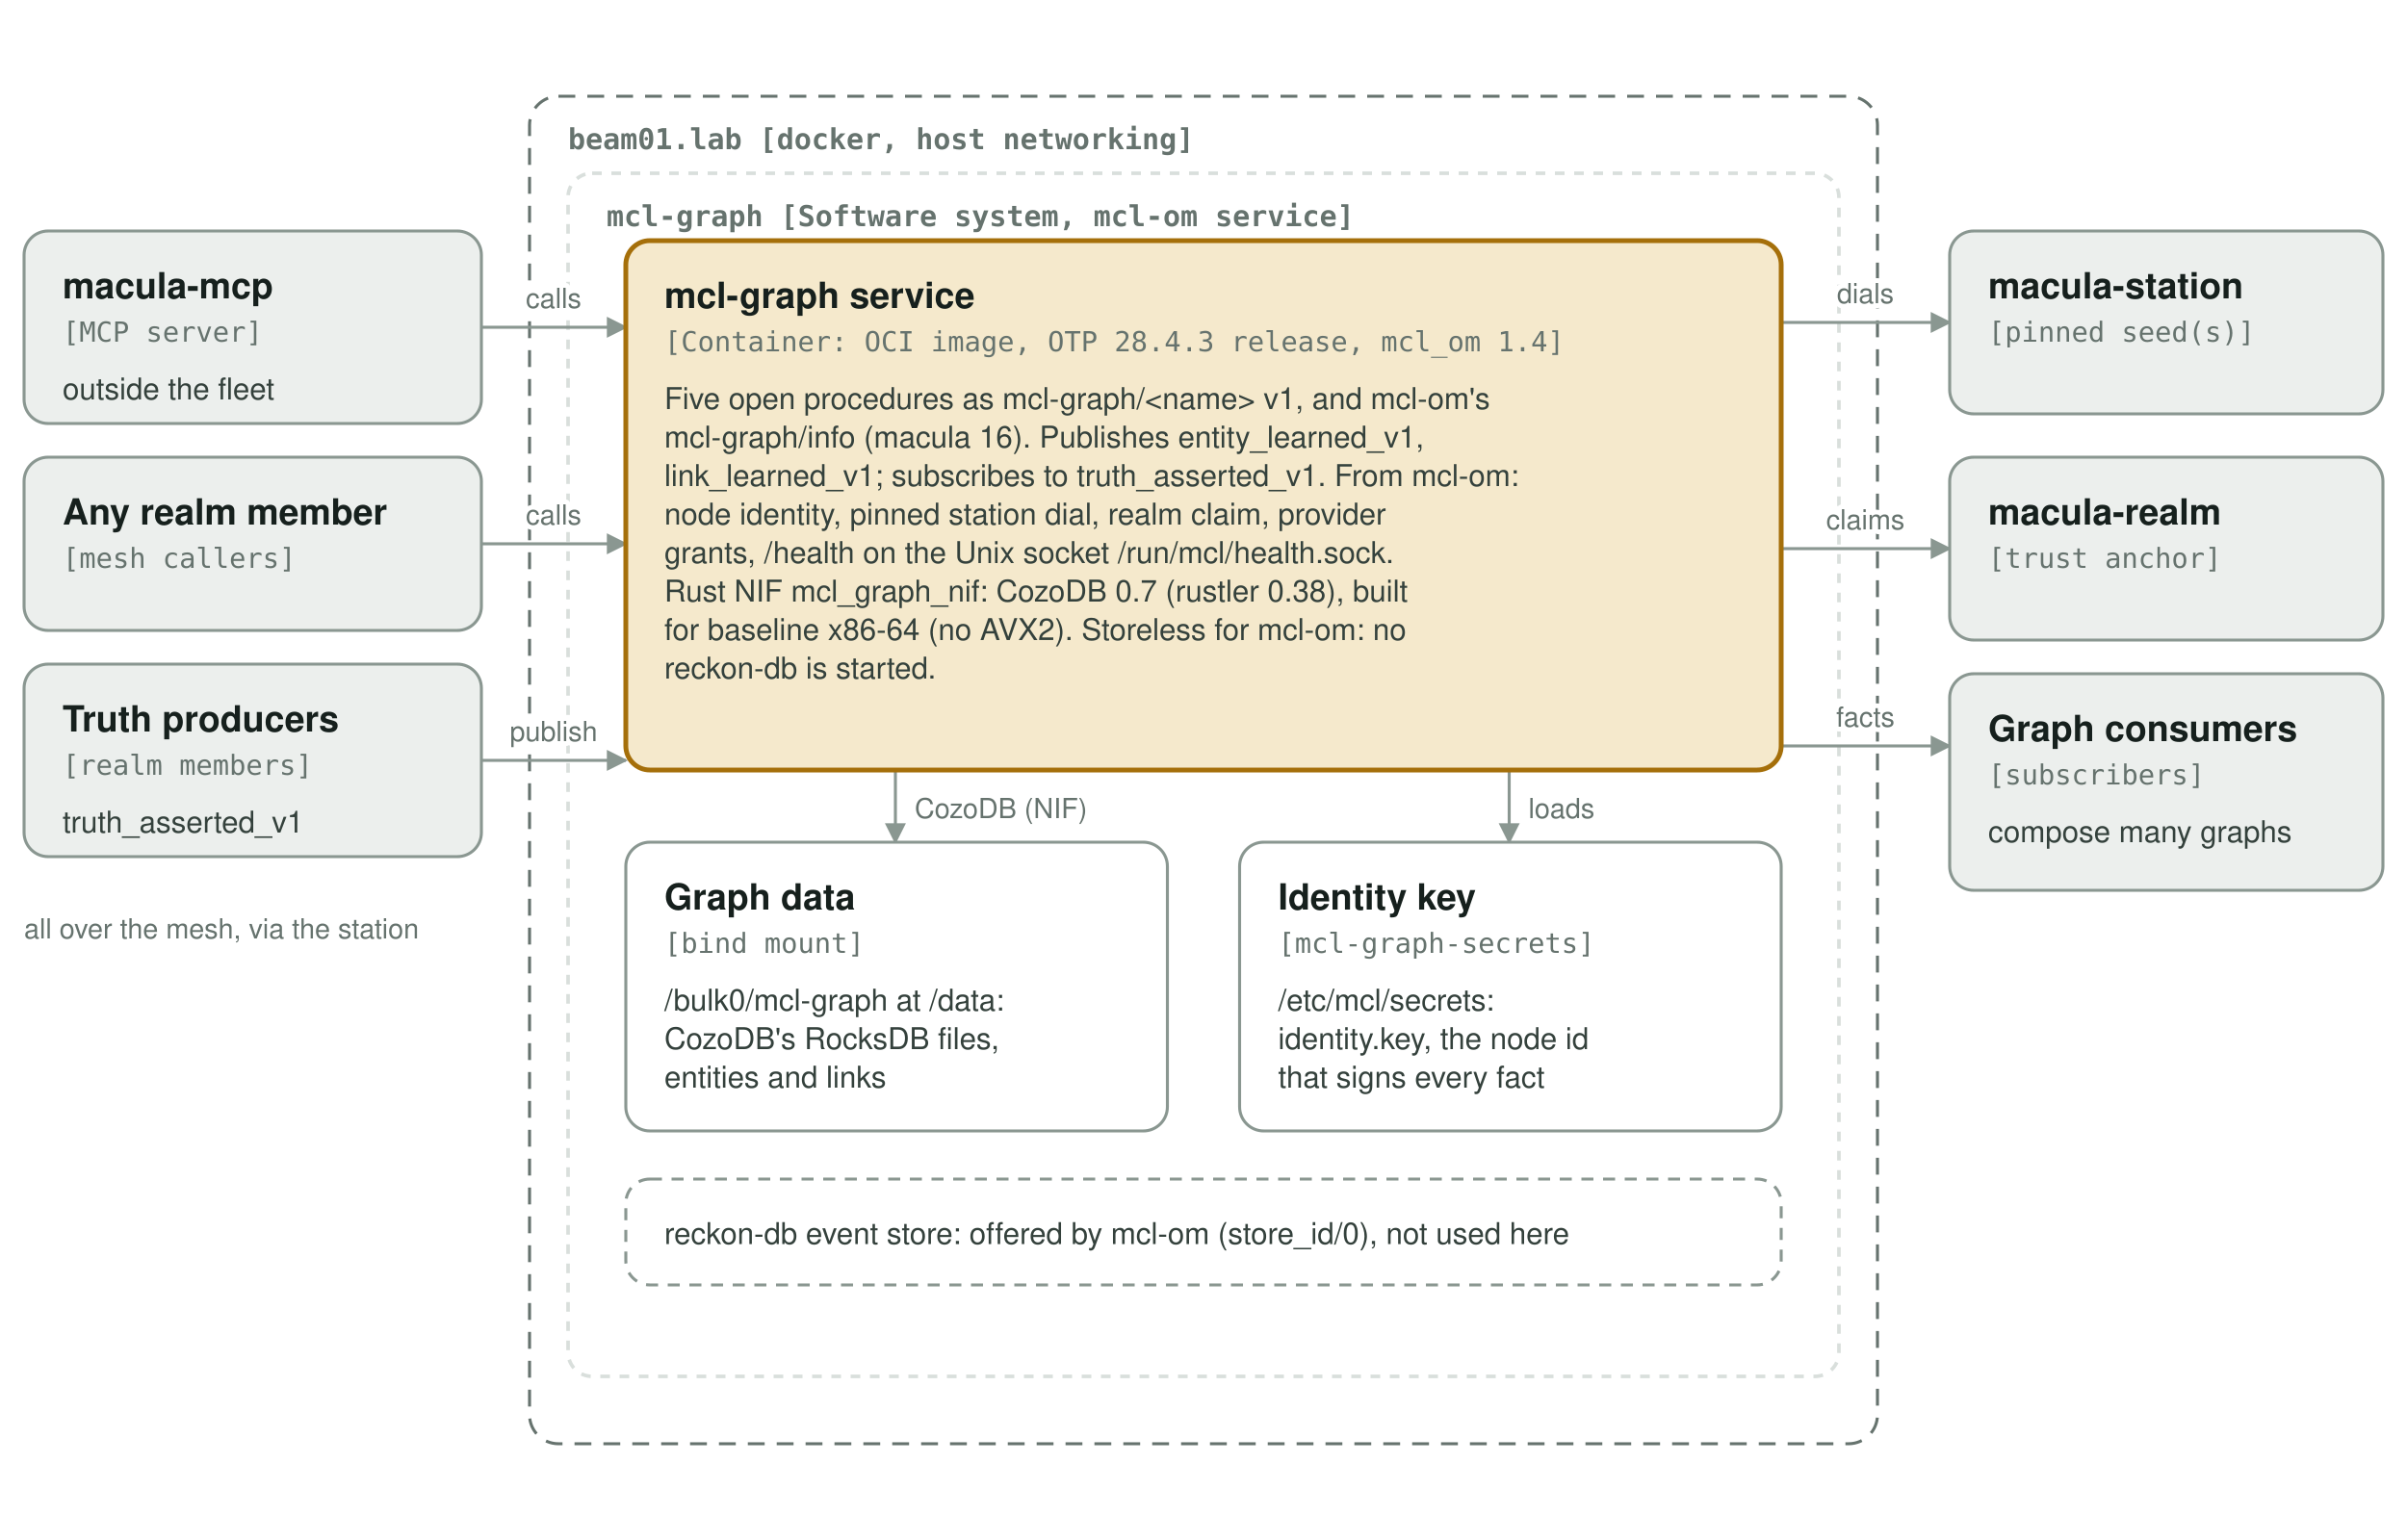
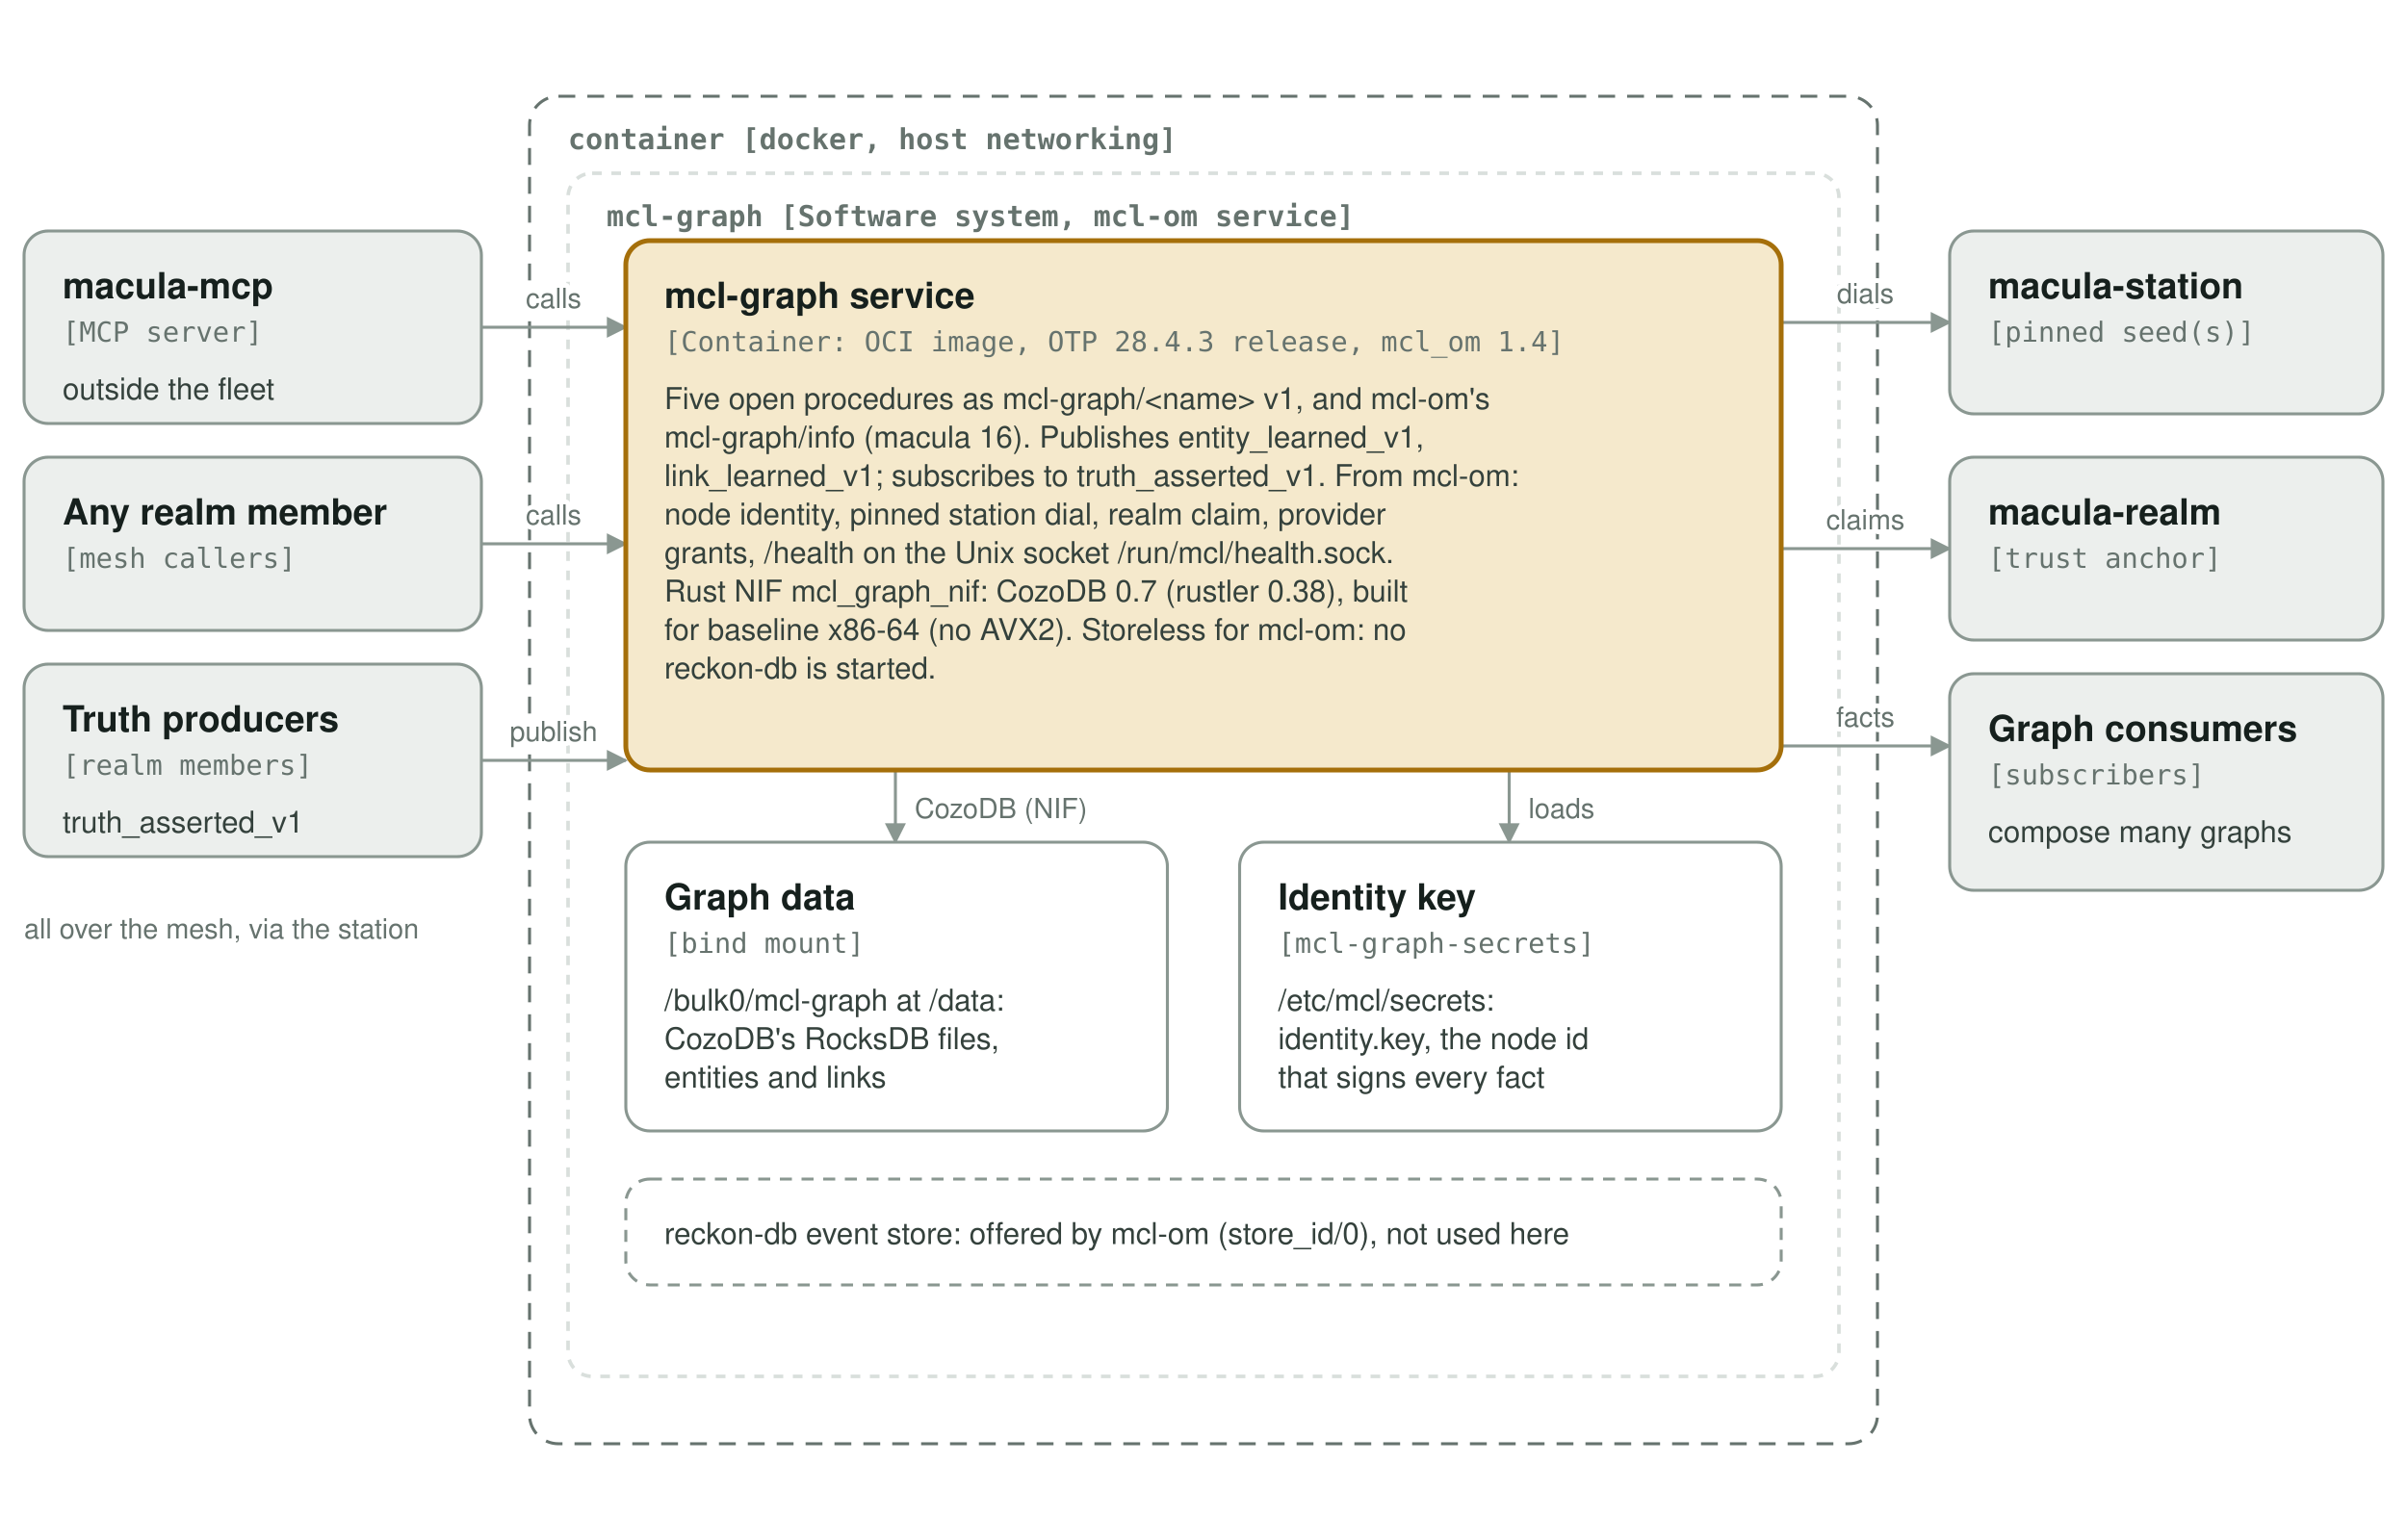
<svg xmlns="http://www.w3.org/2000/svg" viewBox="0 0 1000 640" role="img" aria-label="mcl-graph containers">
  <style>
.t-name { font-family: "Atkinson Hyperlegible", "Segoe UI", system-ui, -apple-system, Helvetica, Arial, sans-serif; font-size: 15px; font-weight: 700; }
.t-desc { font-family: "Atkinson Hyperlegible", "Segoe UI", system-ui, -apple-system, Helvetica, Arial, sans-serif; font-size: 12.5px; }
.t-rel { font-family: "Atkinson Hyperlegible", "Segoe UI", system-ui, -apple-system, Helvetica, Arial, sans-serif; font-size: 11.5px; paint-order: stroke; stroke-width: 4px; stroke-linejoin: round; }
.t-code { font-family: "JetBrains Mono", ui-monospace, Menlo, Consolas, monospace; font-size: 13px; font-weight: 600; }
.t-small { font-size: 12px; }
.t-type { font-family: "JetBrains Mono", ui-monospace, Menlo, Consolas, monospace; font-size: 11.5px; }
.t-bound { font-family: "JetBrains Mono", ui-monospace, Menlo, Consolas, monospace; font-size: 12px; font-weight: 600; }
.edge { fill: none; stroke-width: 1.25; }
.edge-later { fill: none; stroke-width: 1.25; stroke-dasharray: 5 4; }
.bg { fill: #FFFFFF; }
.b-sys { fill: #F5E9CC; stroke: #A56F0A; stroke-width: 2; }
.b-ext { fill: #ECEFED; stroke: #8A9791; stroke-width: 1.25; }
.b-per { fill: #E3EBF2; stroke: #3B5B7A; stroke-width: 1.25; }
.b-cmp { fill: #FFFFFF; stroke: #8A9791; stroke-width: 1.25; }
.b-later { fill: none; stroke: #8A9791; stroke-width: 1.25; stroke-dasharray: 5 4; }
.bound { fill: none; stroke: #66736E; stroke-width: 1.25; stroke-dasharray: 7 5; }
.bound-in { fill: none; stroke: #D9DFDC; stroke-width: 1.5; stroke-dasharray: 4 4; }
.head { fill: #3B5B7A; }
.t-name { fill: #16201D; }
.t-code { fill: #16201D; }
.t-type { fill: #66736E; }
.t-desc { fill: #34413C; }
.t-bound { fill: #66736E; }
.t-rel { fill: #66736E; stroke: #FFFFFF; }
.edge, .edge-later { stroke: #8A9791; }
.arrowhead { fill: #8A9791; }
@media (prefers-color-scheme: dark) {
.bg { fill: #171F1C; }
.b-sys { fill: #3A2E13; stroke: #E3AA3C; stroke-width: 2; }
.b-ext { fill: #1C2421; stroke: #7D8B85; stroke-width: 1.25; }
.b-per { fill: #1D2A36; stroke: #8EB4D8; stroke-width: 1.25; }
.b-cmp { fill: #171F1C; stroke: #7D8B85; stroke-width: 1.25; }
.b-later { fill: none; stroke: #7D8B85; stroke-width: 1.25; stroke-dasharray: 5 4; }
.bound { fill: none; stroke: #93A09A; stroke-width: 1.25; stroke-dasharray: 7 5; }
.bound-in { fill: none; stroke: #2A3431; stroke-width: 1.5; stroke-dasharray: 4 4; }
.head { fill: #8EB4D8; }
.t-name { fill: #E6ECE9; }
.t-code { fill: #E6ECE9; }
.t-type { fill: #93A09A; }
.t-desc { fill: #C3CDC8; }
.t-bound { fill: #93A09A; }
.t-rel { fill: #93A09A; stroke: #171F1C; }
.edge, .edge-later { stroke: #7D8B85; }
.arrowhead { fill: #7D8B85; }
}
</style>
  <defs>
    <marker id="a" viewBox="0 0 10 10" refX="9" refY="5" markerWidth="7" markerHeight="7" orient="auto-start-reverse">
      <path class="arrowhead" d="M0 0L10 5L0 10z" />
    </marker>
  </defs>
  <rect class="bg" x="0" y="0" width="1000" height="640" />
  <rect class="bound" x="220" y="40" width="560" height="560" rx="12" />
-   <text class="t-bound" x="236" y="62">beam01.lab [docker, host networking]</text>
+   <text class="t-bound" x="236" y="62">container [docker, host networking]</text>
  <rect class="bound-in" x="236" y="72" width="528" height="500" rx="10" />
  <text class="t-bound" x="252" y="94">mcl-graph [Software system, mcl-om service]</text>
  <path class="edge" d="M200 136H260" marker-end="url(#a)" />
  <path class="edge" d="M200 226H260" marker-end="url(#a)" />
  <path class="edge" d="M200 316H260" marker-end="url(#a)" />
  <path class="edge" d="M740 134H810" marker-end="url(#a)" />
  <path class="edge" d="M740 228H810" marker-end="url(#a)" />
  <path class="edge" d="M740 310H810" marker-end="url(#a)" />
  <path class="edge" d="M372 320V350" marker-end="url(#a)" />
  <path class="edge" d="M627 320V350" marker-end="url(#a)" />
  <rect class="b-sys" x="260" y="100" width="480" height="220" rx="10" />
  <text class="t-name" x="276" y="128">mcl-graph service</text>
  <text class="t-type" x="276" y="146">[Container: OCI image, OTP 28.4.3 release, mcl_om 1.4]</text>
  <text class="t-desc" x="276" y="170">Five open procedures as mcl-graph/&lt;name&gt; v1, and mcl-om's</text>
  <text class="t-desc" x="276" y="186">mcl-graph/info (macula 16). Publishes entity_learned_v1,</text>
  <text class="t-desc" x="276" y="202">link_learned_v1; subscribes to truth_asserted_v1. From mcl-om:</text>
  <text class="t-desc" x="276" y="218">node identity, pinned station dial, realm claim, provider</text>
  <text class="t-desc" x="276" y="234">grants, /health on the Unix socket /run/mcl/health.sock.</text>
  <text class="t-desc" x="276" y="250">Rust NIF mcl_graph_nif: CozoDB 0.7 (rustler 0.38), built</text>
  <text class="t-desc" x="276" y="266">for baseline x86-64 (no AVX2). Storeless for mcl-om: no</text>
  <text class="t-desc" x="276" y="282">reckon-db is started.</text>
  <rect class="b-cmp" x="260" y="350" width="225" height="120" rx="10" />
  <text class="t-name" x="276" y="378">Graph data</text>
  <text class="t-type" x="276" y="396">[bind mount]</text>
  <text class="t-desc" x="276" y="420">/bulk0/mcl-graph at /data:</text>
  <text class="t-desc" x="276" y="436">CozoDB's RocksDB files,</text>
  <text class="t-desc" x="276" y="452">entities and links</text>
  <rect class="b-cmp" x="515" y="350" width="225" height="120" rx="10" />
  <text class="t-name" x="531" y="378">Identity key</text>
  <text class="t-type" x="531" y="396">[mcl-graph-secrets]</text>
  <text class="t-desc" x="531" y="420">/etc/mcl/secrets:</text>
  <text class="t-desc" x="531" y="436">identity.key, the node id</text>
  <text class="t-desc" x="531" y="452">that signs every fact</text>
  <rect class="b-later" x="260" y="490" width="480" height="44" rx="10" />
  <text class="t-desc" x="276" y="517">reckon-db event store: offered by mcl-om (store_id/0), not used here</text>
  <rect class="b-ext" x="10" y="96" width="190" height="80" rx="10" />
  <text class="t-name" x="26" y="124">macula-mcp</text>
  <text class="t-type" x="26" y="142">[MCP server]</text>
  <text class="t-desc" x="26" y="166">outside the fleet</text>
  <rect class="b-ext" x="10" y="190" width="190" height="72" rx="10" />
  <text class="t-name" x="26" y="218">Any realm member</text>
  <text class="t-type" x="26" y="236">[mesh callers]</text>
  <rect class="b-ext" x="10" y="276" width="190" height="80" rx="10" />
  <text class="t-name" x="26" y="304">Truth producers</text>
  <text class="t-type" x="26" y="322">[realm members]</text>
  <text class="t-desc" x="26" y="346">truth_asserted_v1</text>
  <rect class="b-ext" x="810" y="96" width="180" height="76" rx="10" />
  <text class="t-name" x="826" y="124">macula-station</text>
  <text class="t-type" x="826" y="142">[pinned seed(s)]</text>
  <rect class="b-ext" x="810" y="190" width="180" height="76" rx="10" />
  <text class="t-name" x="826" y="218">macula-realm</text>
  <text class="t-type" x="826" y="236">[trust anchor]</text>
  <rect class="b-ext" x="810" y="280" width="180" height="90" rx="10" />
  <text class="t-name" x="826" y="308">Graph consumers</text>
  <text class="t-type" x="826" y="326">[subscribers]</text>
  <text class="t-desc" x="826" y="350">compose many graphs</text>
  <text class="t-rel" x="230" y="128" text-anchor="middle">calls</text>
  <text class="t-rel" x="230" y="218" text-anchor="middle">calls</text>
  <text class="t-rel" x="230" y="308" text-anchor="middle">publish</text>
  <text class="t-rel" x="10" y="390">all over the mesh, via the station</text>
  <text class="t-rel" x="775" y="126" text-anchor="middle">dials</text>
  <text class="t-rel" x="775" y="220" text-anchor="middle">claims</text>
  <text class="t-rel" x="775" y="302" text-anchor="middle">facts</text>
  <text class="t-rel" x="380" y="340">CozoDB (NIF)</text>
  <text class="t-rel" x="635" y="340">loads</text>
</svg>
